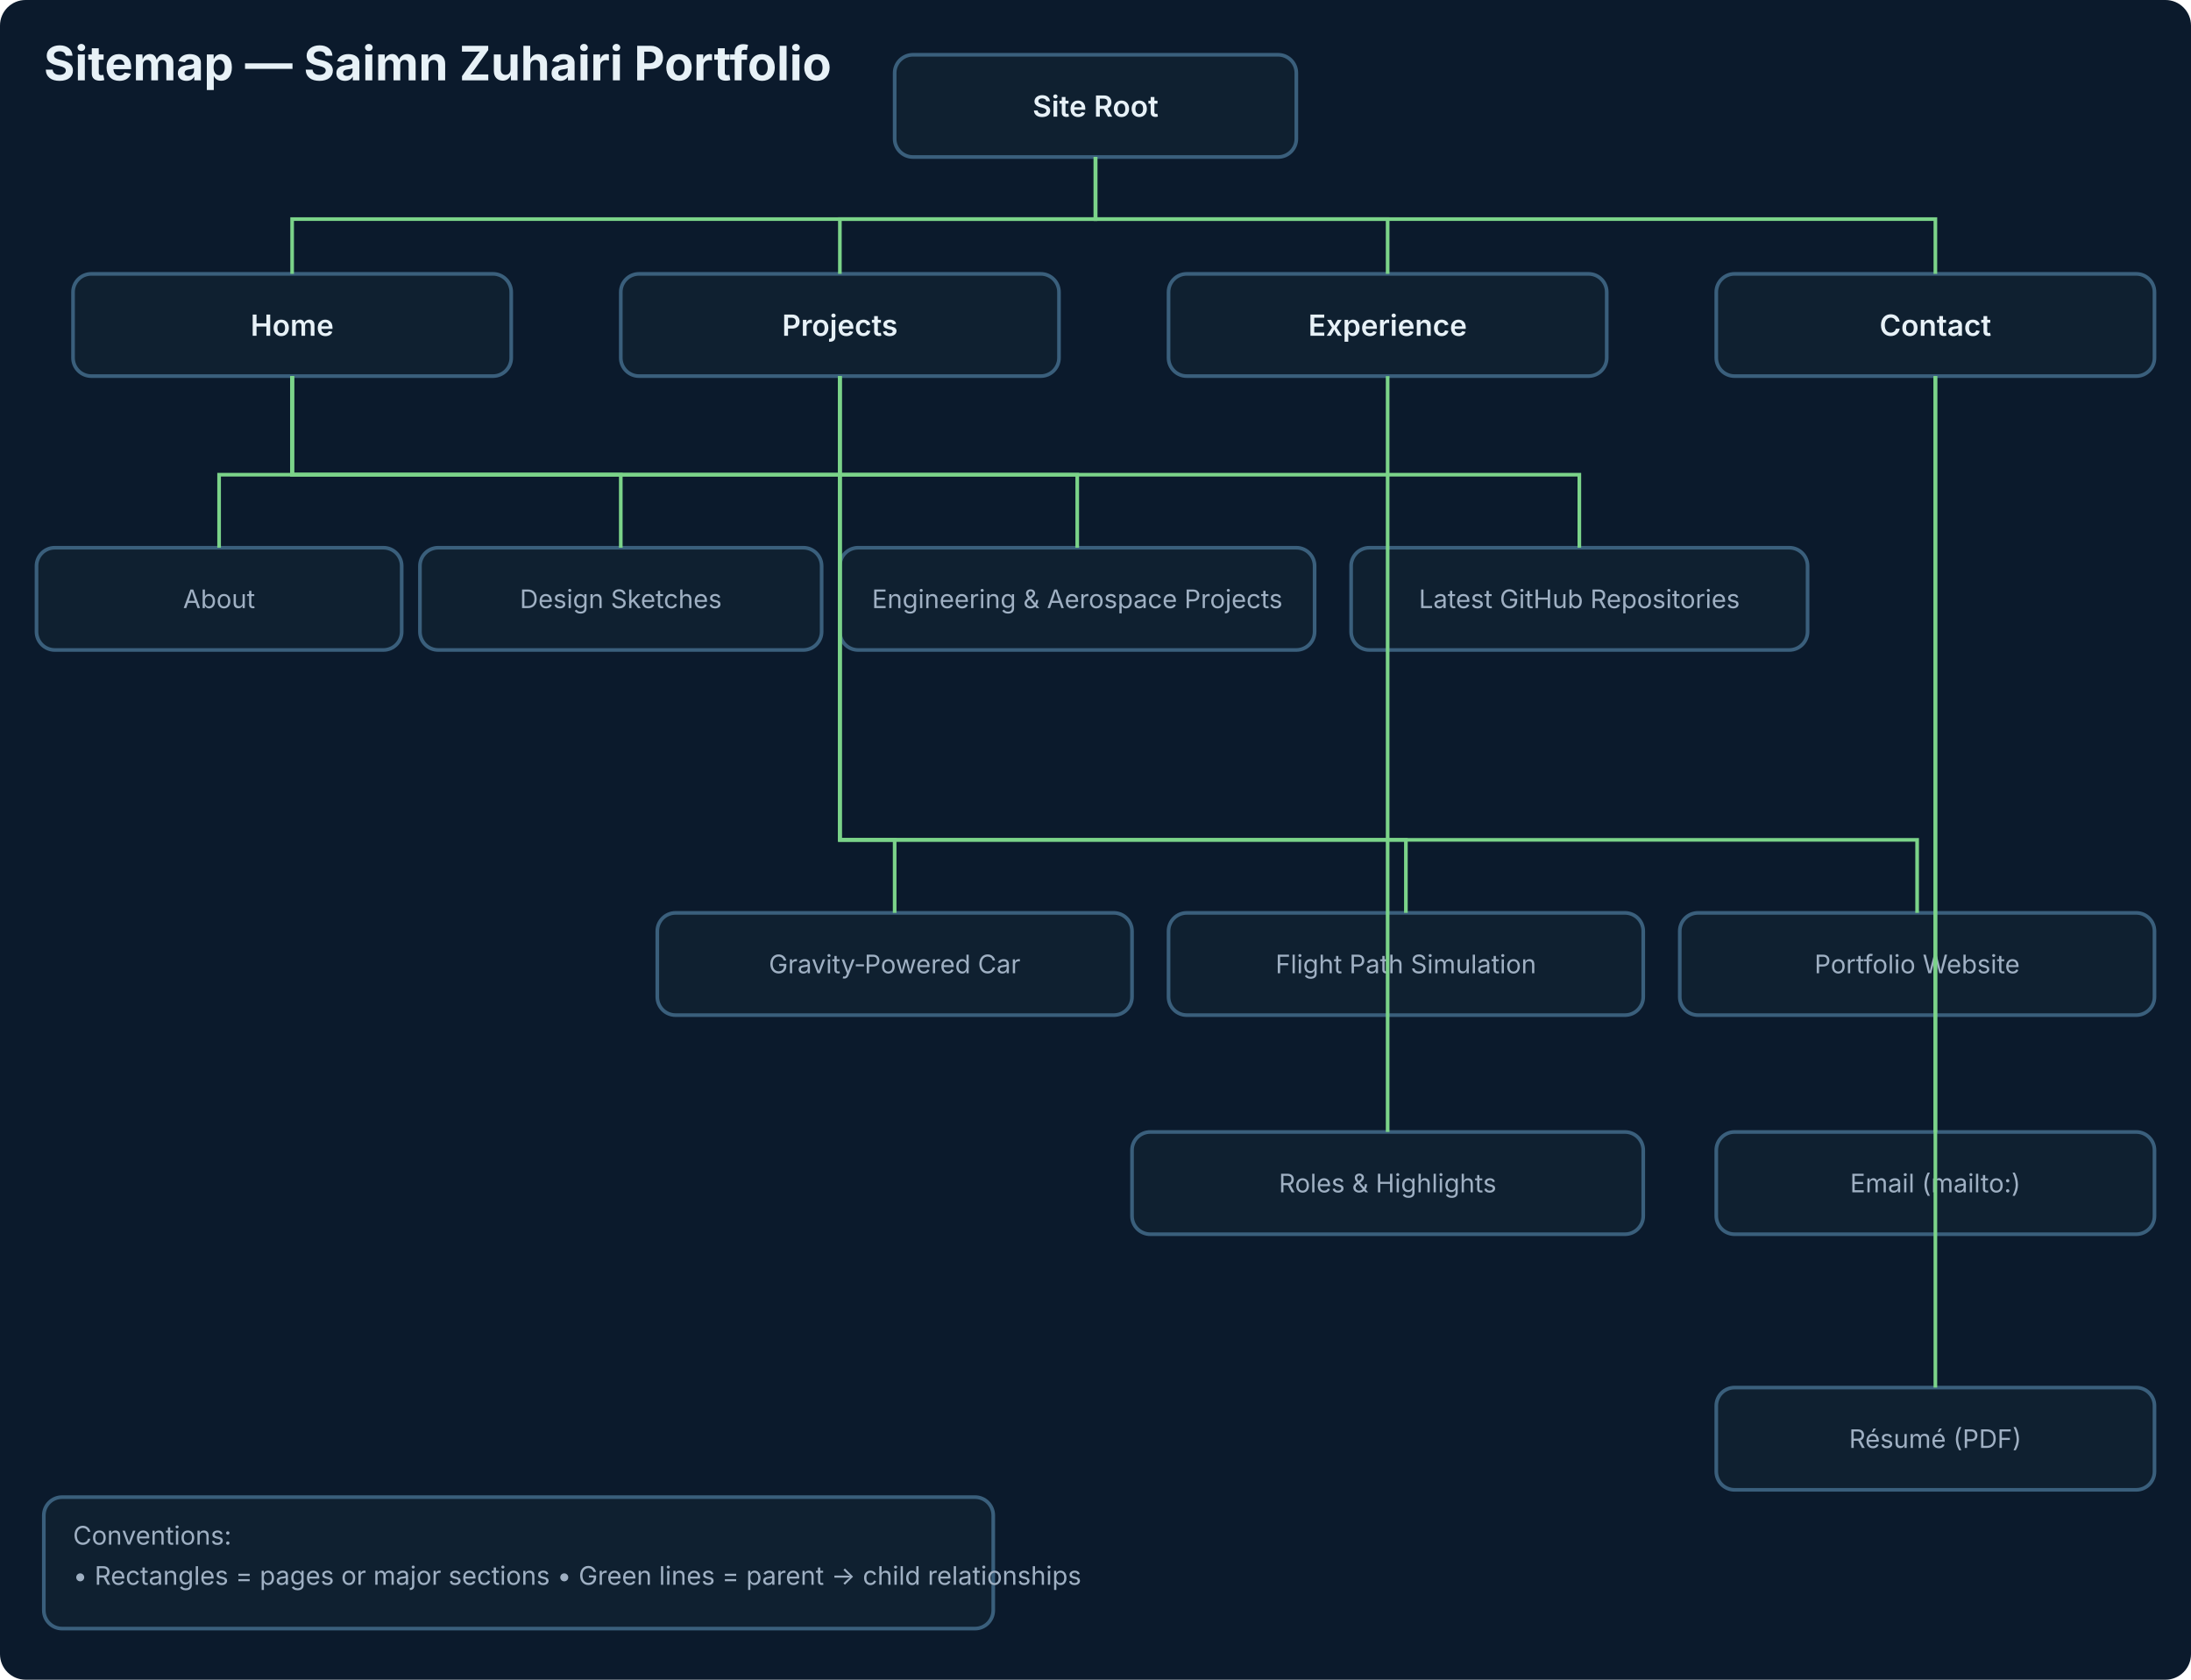
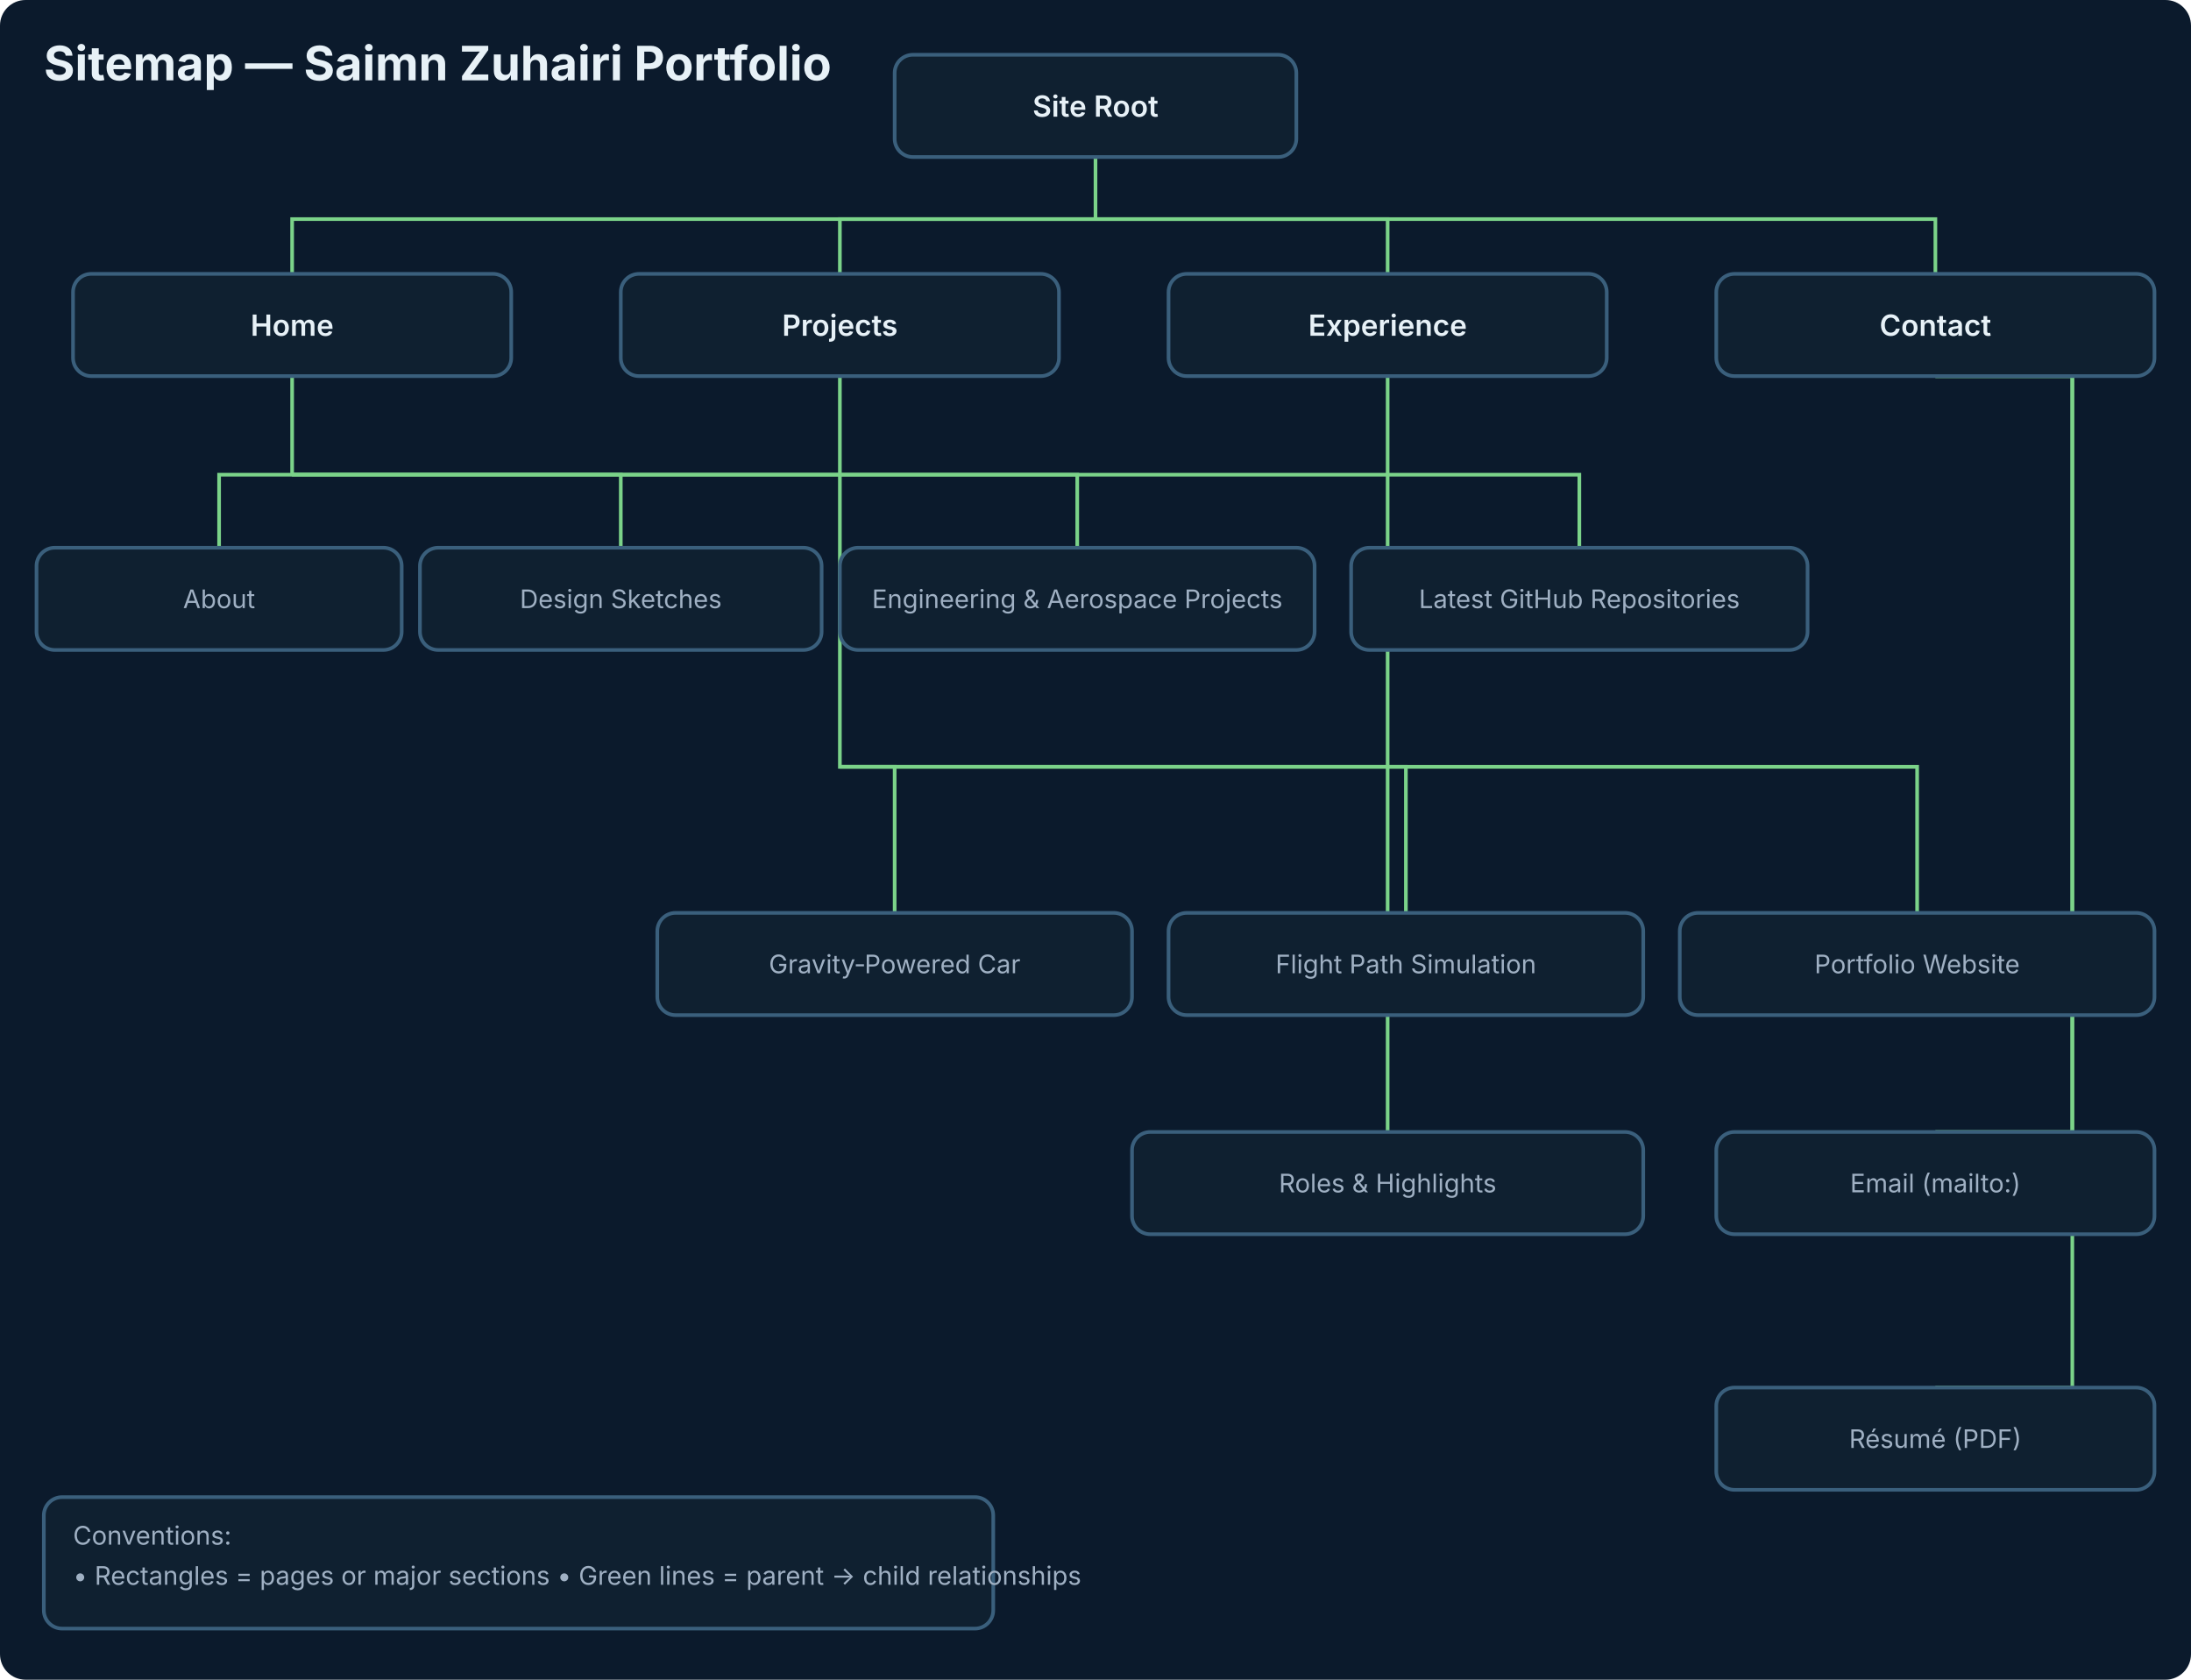
<svg xmlns="http://www.w3.org/2000/svg" width="1200" height="920" viewBox="0 0 1200 920" role="img" aria-labelledby="title desc">
  <defs>
    <style>
      .bg{fill:#0b1a2c}
      .node{fill:#0f2030;stroke:#3a5f7c;stroke-width:2}
      .text{fill:#e7f1f7;font:600 16px Inter,Segoe UI,Arial,sans-serif}
      .small{fill:#9fb0c3;font:14px Inter,Segoe UI,Arial,sans-serif}
      .title{fill:#e7f1f7;font:700 26px Inter,Segoe UI,Arial,sans-serif}
      .link{fill:none;stroke:#7bd389;stroke-width:2}
      .label-center{text-anchor:middle;dominant-baseline:middle}
    </style>
  </defs>
  <rect class="bg" x="0" y="0" width="1200" height="920" rx="14" />
  <text class="title" x="24" y="44">Sitemap — Saimn Zuhairi Portfolio</text>
+   <g id="links" class="link">
+     <path d="M600 86V120" />
+     <path d="M600 120H160V150" />
+     <path d="M600 120H460V150" />
+     <path d="M600 120H760V150" />
+     <path d="M600 120H1060V150" />
+     <path d="M160 206V260H120V300" />
+     <path d="M160 260H340V300" />
+     <path d="M160 260H590V300" />
+     <path d="M160 260H865V300" />
+     <path d="M460 206V420H490V500" />
+     <path d="M460 420H770V500" />
+     <path d="M460 420H1050V500" />
+     <path d="M760 206V600V620" />
+     <path d="M1060 206H1135V620H1060V620" />
+     <path d="M1060 206H1135V760H1060V760" />
+   </g>
  <g id="root">
    <rect class="node" x="490" y="30" width="220" height="56" rx="10" />
    <text class="text label-center" x="600" y="58">Site Root</text>
  </g>
  <g id="home">
    <rect class="node" x="40" y="150" width="240" height="56" rx="10" />
    <text class="text label-center" x="160" y="178">Home</text>
  </g>
  <g id="projects">
    <rect class="node" x="340" y="150" width="240" height="56" rx="10" />
    <text class="text label-center" x="460" y="178">Projects</text>
  </g>
  <g id="experience">
    <rect class="node" x="640" y="150" width="240" height="56" rx="10" />
    <text class="text label-center" x="760" y="178">Experience</text>
  </g>
  <g id="contact">
    <rect class="node" x="940" y="150" width="240" height="56" rx="10" />
    <text class="text label-center" x="1060" y="178">Contact</text>
  </g>
-   <path class="link" d="M600 86V120H160V150" />
-   <path class="link" d="M600 86V120H460V150" />
-   <path class="link" d="M600 86V120H760V150" />
-   <path class="link" d="M600 86V120H1060V150" />
  <g id="home-sections">
    <rect class="node" x="20" y="300" width="200" height="56" rx="10" />
    <text class="small label-center" x="120" y="328">About</text>
    <rect class="node" x="230" y="300" width="220" height="56" rx="10" />
    <text class="small label-center" x="340" y="328">Design Sketches</text>
    <rect class="node" x="460" y="300" width="260" height="56" rx="10" />
    <text class="small label-center" x="590" y="328">Engineering &amp; Aerospace Projects</text>
    <rect class="node" x="740" y="300" width="250" height="56" rx="10" />
    <text class="small label-center" x="865" y="328">Latest GitHub Repositories</text>
-     <path class="link" d="M160 206V260H120V300" />
-     <path class="link" d="M160 206V260H340V300" />
-     <path class="link" d="M160 206V260H590V300" />
-     <path class="link" d="M160 206V260H865V300" />
  </g>
  <g id="project-pages">
    <rect class="node" x="360" y="500" width="260" height="56" rx="10" />
    <text class="small label-center" x="490" y="528">Gravity‑Powered Car</text>
    <rect class="node" x="640" y="500" width="260" height="56" rx="10" />
    <text class="small label-center" x="770" y="528">Flight Path Simulation</text>
    <rect class="node" x="920" y="500" width="260" height="56" rx="10" />
    <text class="small label-center" x="1050" y="528">Portfolio Website</text>
-     <path class="link" d="M460 206V460H490V500" />
-     <path class="link" d="M460 206V460H770V500" />
-     <path class="link" d="M460 206V460H1050V500" />
  </g>
  <g id="experience-sub">
    <rect class="node" x="620" y="620" width="280" height="56" rx="10" />
    <text class="small label-center" x="760" y="648">Roles &amp; Highlights</text>
-     <path class="link" d="M760 206V600V620" />
  </g>
  <g id="contact-actions">
    <rect class="node" x="940" y="620" width="240" height="56" rx="10" />
    <text class="small label-center" x="1060" y="648">Email (mailto:)</text>
    <rect class="node" x="940" y="760" width="240" height="56" rx="10" />
    <text class="small label-center" x="1060" y="788">Résumé (PDF)</text>
-     <path class="link" d="M1060 206V600H1060V620" />
-     <path class="link" d="M1060 206V740H1060V760" />
  </g>
  <g id="legend">
    <rect class="node" x="24" y="820" width="520" height="72" rx="10" />
    <text class="small" x="40" y="846">Conventions:</text>
    <text class="small" x="40" y="868">• Rectangles = pages or major sections • Green lines = parent → child relationships</text>
  </g>
</svg>
